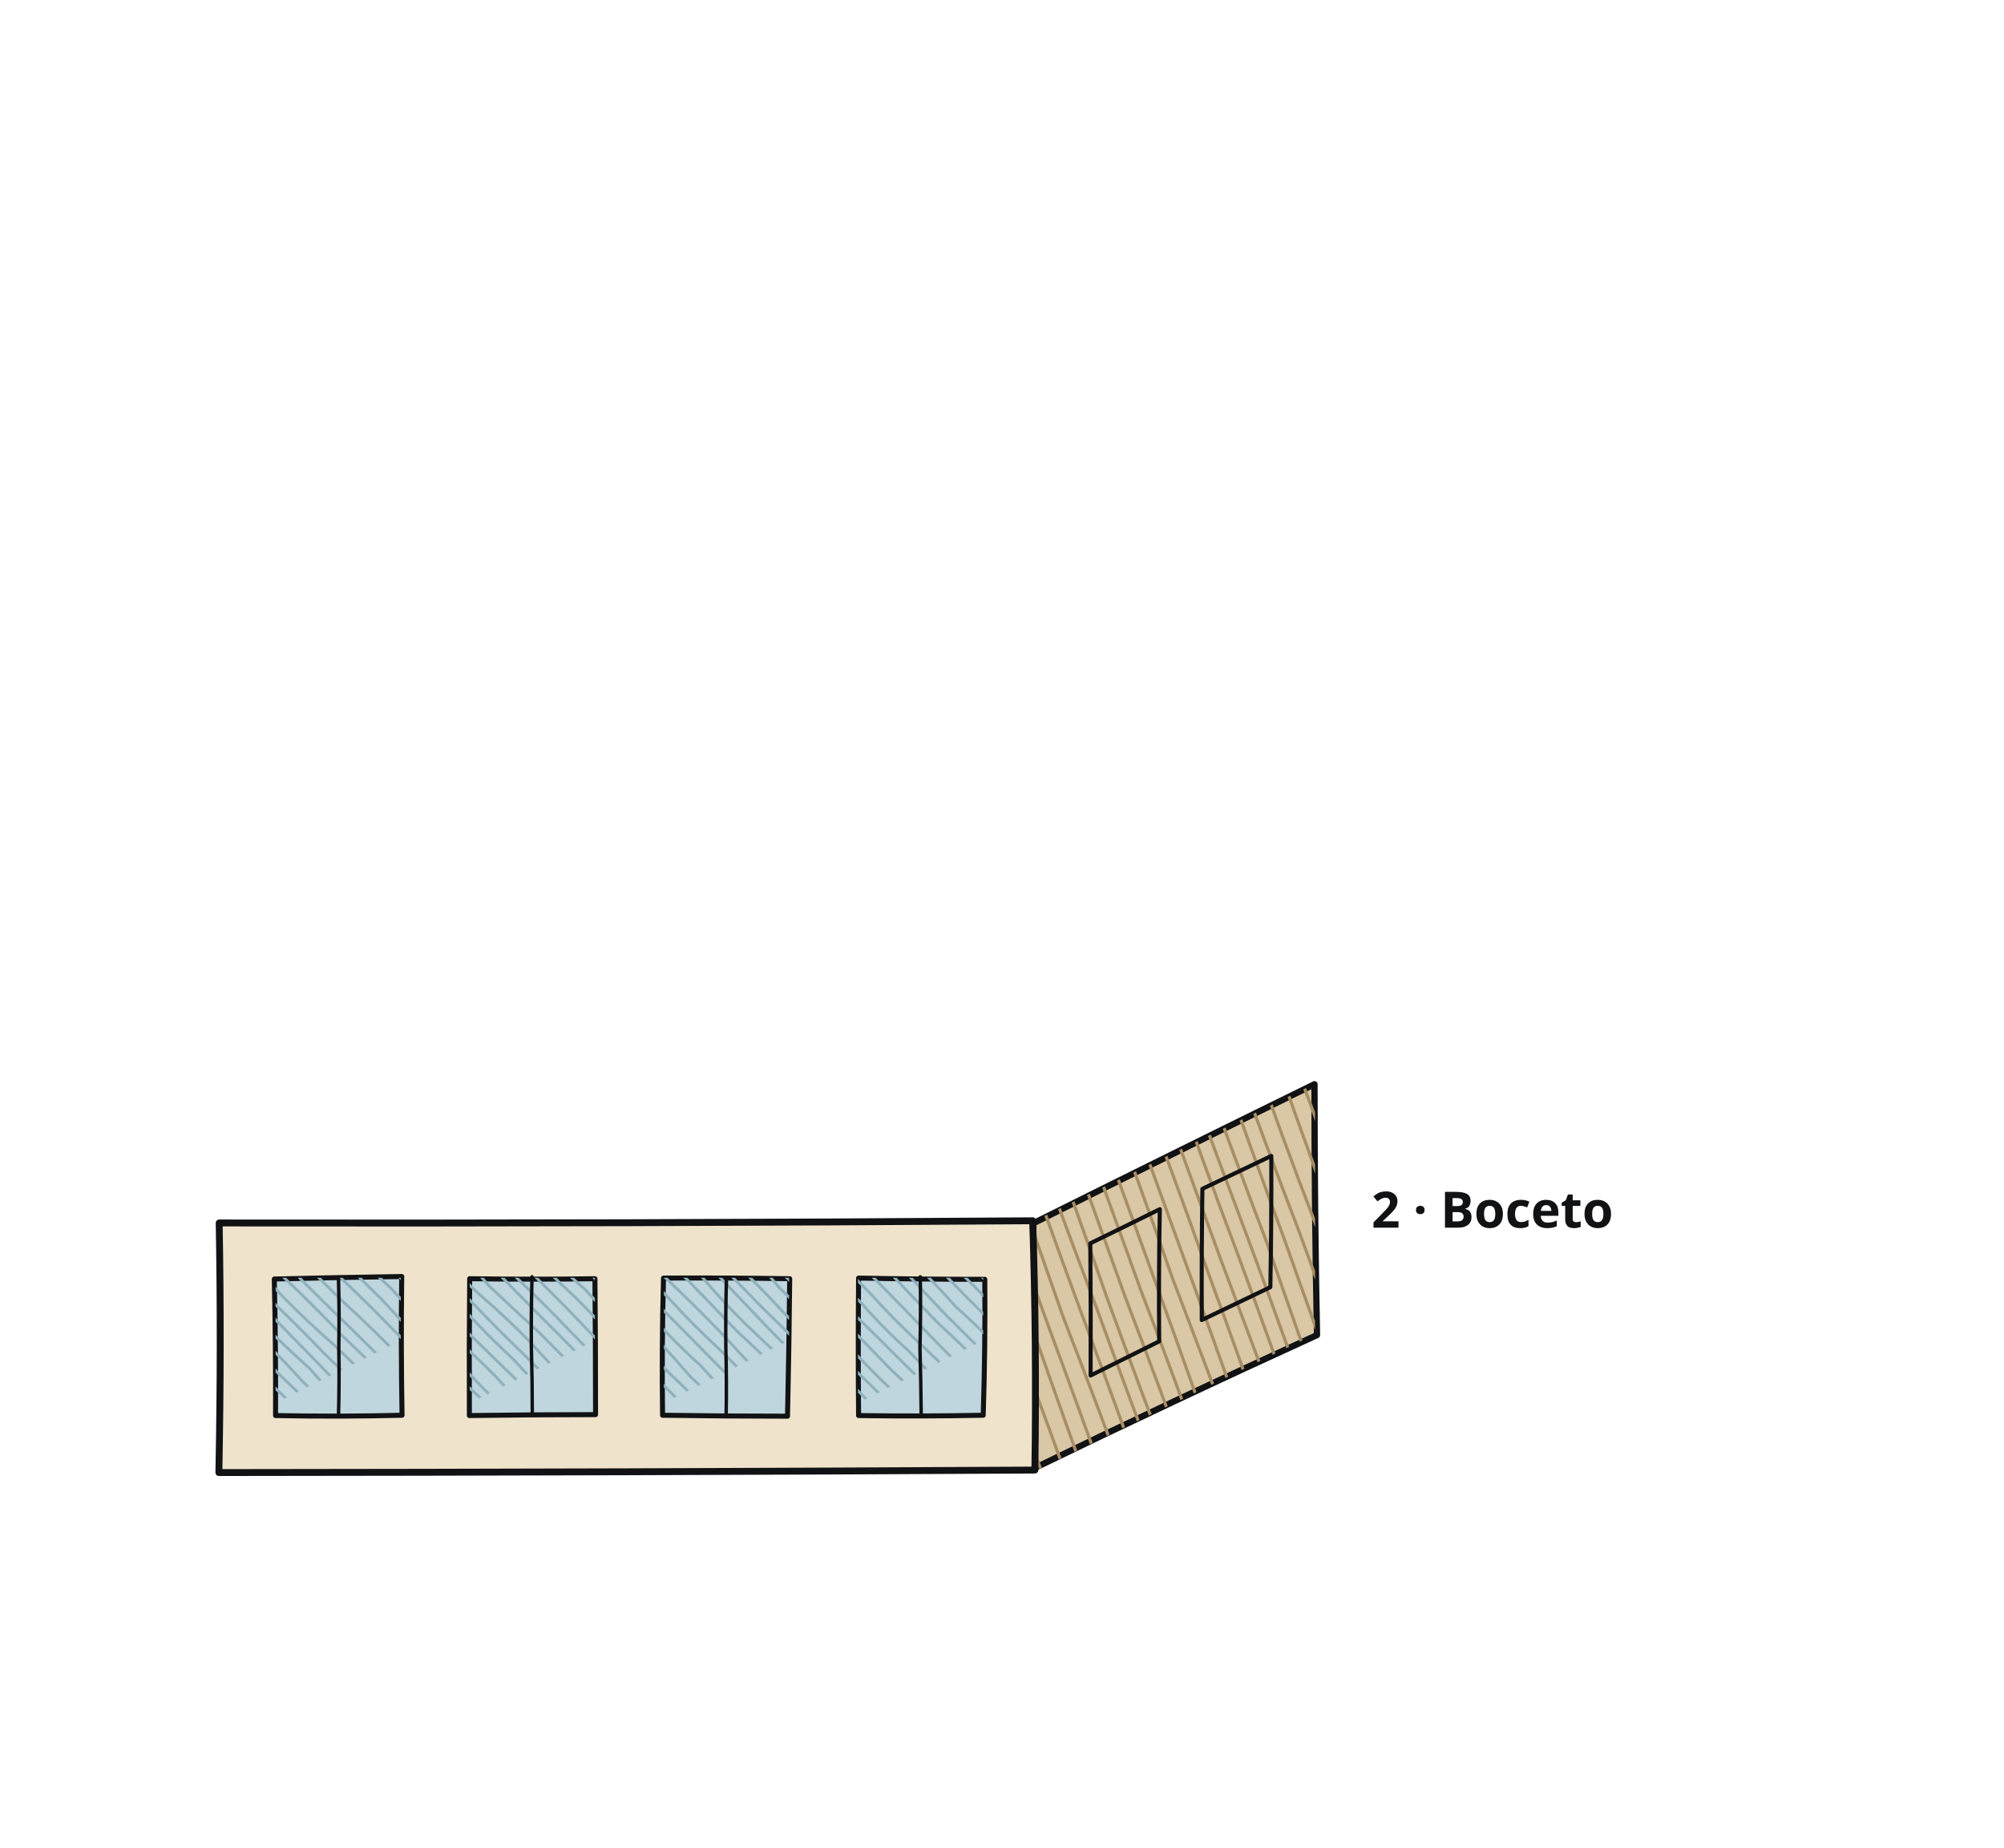
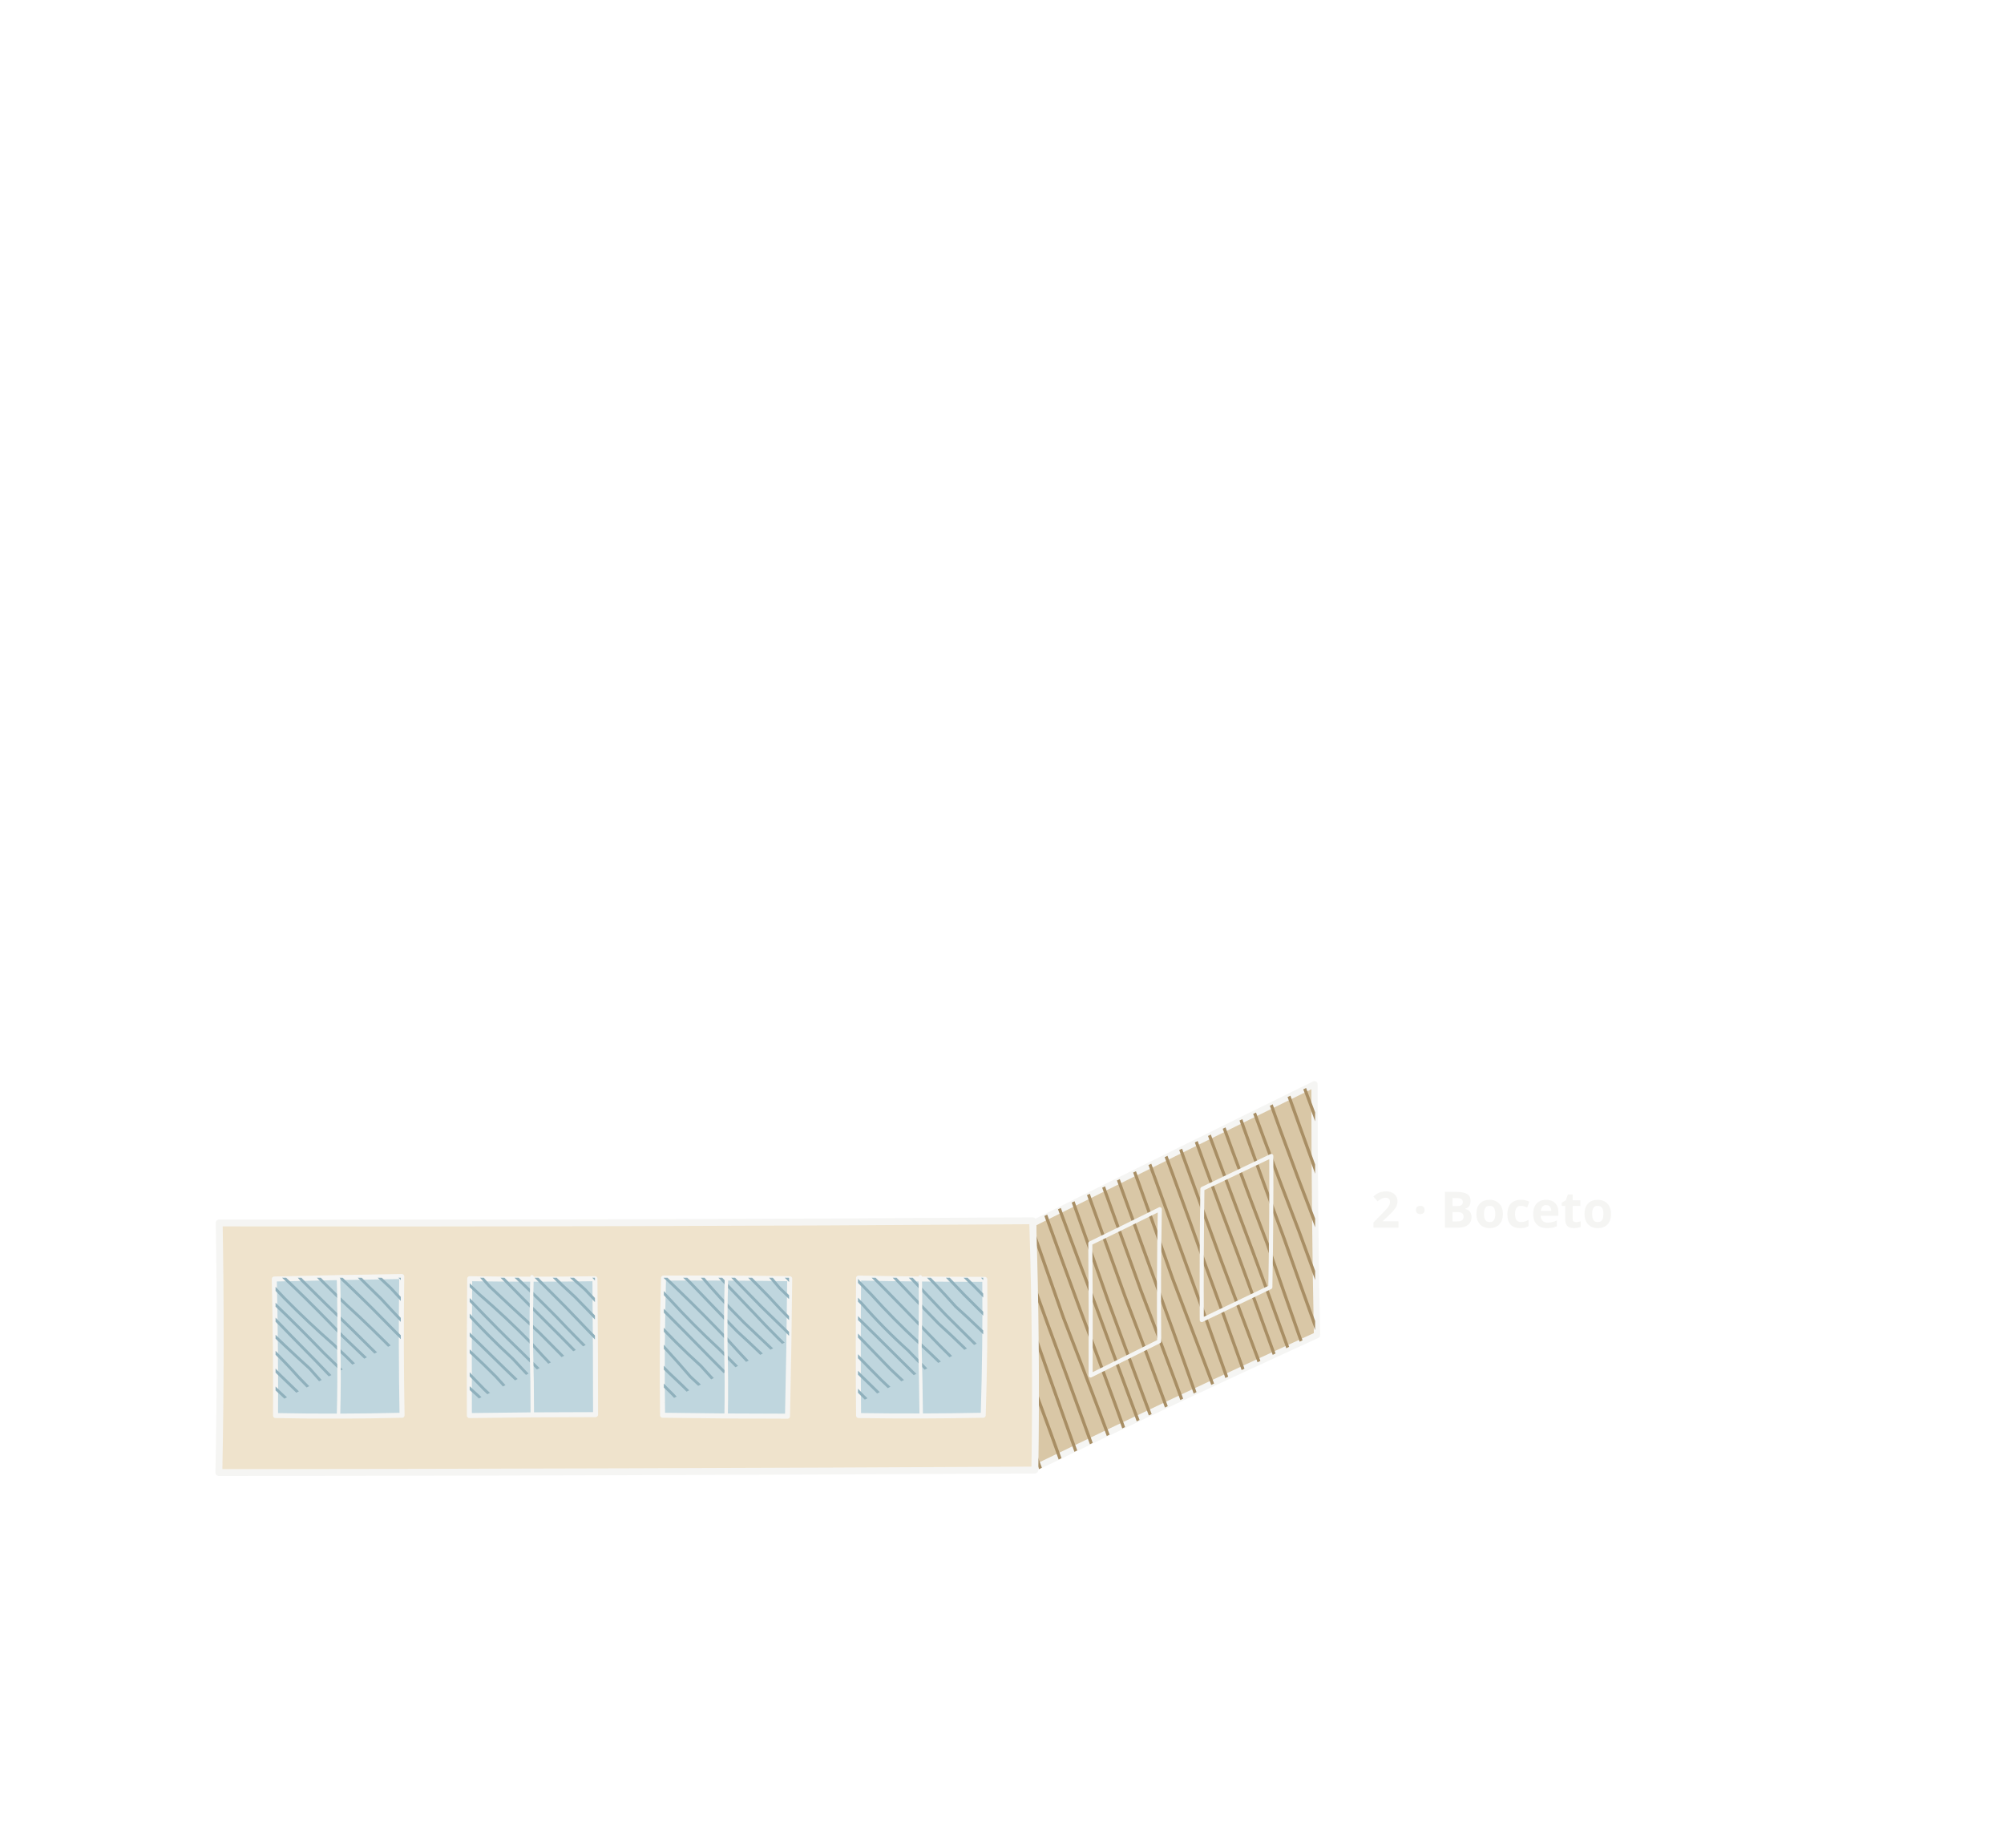
<svg xmlns="http://www.w3.org/2000/svg" width="640" height="590" viewBox="0 0 640 590">
  <defs>
    <clipPath id="a3">
      <path d="m330 470 90-44v-80l-90 44Z" />
    </clipPath>
    <clipPath id="a4">
      <path d="M88 408h40v20l-40 20Z" />
    </clipPath>
    <clipPath id="a5">
      <path d="M150 408h40v20l-40 20Z" />
    </clipPath>
    <clipPath id="a6">
      <path d="M212 408h40v20l-40 20Z" />
    </clipPath>
    <clipPath id="a7">
      <path d="M274 408h40v20l-40 20Z" />
    </clipPath>
  </defs>
-   <path fill="#D9C7A6" stroke="#111214" stroke-linecap="round" stroke-linejoin="round" stroke-width="2" d="M329.3 469.3q45.5-22.1 91.3-43-.8-39.6-.8-80.1-45.7 22.4-89.8 44.4-.2 39-.7 78.7" />
+   <path fill="#D9C7A6" stroke="#F5F5F3" stroke-linecap="round" stroke-linejoin="round" stroke-width="2" d="M329.3 469.3q45.5-22.1 91.3-43-.8-39.6-.8-80.1-45.7 22.4-89.8 44.4-.2 39-.7 78.7" />
  <g fill="none" stroke="#A88E64" stroke-linecap="round" stroke-linejoin="round" stroke-width="1" clip-path="url(#a3)">
    <path d="M451.6 244.1q10.3 30.3 21.3 59.7 11.1 30.6 22 60.3 11.5 29.9 22.4 60 11.2 30.5 22.1 60.1m-93.7-238.6q11.4 30.5 22.3 60.3l21.9 59.9q10.7 29.6 21.4 60.1 10.9 30.7 22.4 61m-93.2-239.1q10.7 29.7 21.7 60 10.8 30 21.6 60.1 10.9 30.4 22.4 60.2 10.4 30.1 21.4 61M435 250.3q11.3 30.3 22 60.1 11.4 29.8 21.9 59.8 11.4 29.6 22.2 60.1 10.3 30.4 21.4 60.5m-93.3-238.9q11.3 29.9 22 59.8 11.1 29.9 22.3 60.6 11.6 29.8 22.2 59.7 10.8 29.9 21.7 60.2m-93.2-238.5q11.4 30.2 22 60 11.1 29.6 22.3 59.9 10.9 29.8 21.8 60.1 10.9 30.7 21.8 60.5m-92.9-239q11.2 30 21.7 60.2 10.5 30.3 21.9 60.7 10.9 29.8 22.1 60 11 30.2 21.6 59.8m-92.5-238q10.5 30.4 21.8 60.3 10.4 29.8 21.1 59.6 11.2 30.7 22.6 60.7l21.9 59.8m-93.1-238.5q10.8 30.3 21.7 59.8 11.1 30 21.5 60.9 10.6 30.1 21.9 59.5 11.4 29.5 22.7 59.8m-93.6-238.1q11.4 30.5 22 60.5 11.6 30 22.6 60.1 11 29.5 21.5 59.9 10.9 29.6 21.8 59.6m-92-238.4q10.2 29.6 21.2 59.7 11.4 29.8 22.4 60.6 11 30.7 21.9 60.5 10.4 29.6 21.2 60.2m-92.5-239.2q11 29.7 21.3 60.4 11 30 22.3 60.1 10.7 29.6 21.4 59.7 11.1 30.1 21.8 60.7m-92.1-239.2q11.4 29.8 22 60.4 10.9 30.6 22.6 60.4 10.9 29.7 21.3 59.9 10.8 30.3 22.1 60.5M382 269.5q10.6 29.5 22.1 59.5 10.9 30.5 21.7 60.4 10.6 29.7 22 59.8 10.8 30.4 21.7 60.1m-92.6-238.2q10.6 29.8 21.4 59.9 10.5 30.5 21.9 60 11.2 30.8 22.5 60.6 10.7 30.2 21.1 59.9m-92.9-238.3q10.7 29.9 21.6 59.8 10.9 30.4 22.4 60.3 10.9 29.6 21.6 60.2 11.6 30.2 22.4 60.7m-92.8-238.8q11.5 29.3 22.2 59.5 10.7 30.7 21.8 60.6 10.7 30.5 21.8 60.1 10.7 29.8 21.6 60.4m-93.1-238.5q10.7 29.7 22.3 59.9 10.8 30.3 22 59.7 10.4 30.4 21.4 60.5 10.6 29.9 21.7 59.7m-92.1-238.9q11.2 30.5 21.9 60.8 11.2 30.3 22.3 59.9 11.3 30.5 21.6 60.4 11.1 29.9 21.4 60.1m-91.4-238.9q10.8 30.2 21.9 59.6 10.6 30.3 21.9 60.2 11.2 30.4 21.6 60 10.7 30 21.8 60.5m-91.9-239.4q10.8 30.1 21.4 61 10.9 30.1 21.9 60.2Q401 432 412.3 462q10.4 30.9 21.7 60.9m-92.6-238.5q10.8 30 21.7 60 11.5 30.3 22.1 60.2 11 29.9 21.4 60.2 11.6 30.2 22.3 59.6m-92.9-238q10.9 30.2 21.8 59.7 11.1 30.1 21.8 59.8 11.2 30.6 21.5 60.6 11 30.7 22.4 60.6m-92.9-239.4q10.9 30 22.2 60.7 11.1 29.5 21.7 59.9 11.5 30.1 22.5 59.6 10.5 29.9 21.9 60.4m-93.6-238.9q11.2 30.4 22.4 61 10.5 29.3 21.4 59.3 11.1 30.4 21.5 60.7 11.6 30.3 22.8 59.5M321 291.8q10.5 30.1 21.7 60.2 10.7 29.6 21.6 59.9 11.4 29.6 22.1 59.9 11 30.2 21.6 60.8M315.7 293q11.2 30.5 21.9 60.3 10.8 30.5 21.7 60.7 11.4 29.9 22 59.4 11.2 30.4 22.2 60.6m-92.9-239.2q11.4 31 22.1 61.1 10.9 30.1 21.2 59.5 11 30.1 22.5 60.4 11.3 30.5 21.7 60.5m-92.3-239.2q11.1 29.8 22.1 60 10.8 30.3 22.1 60 10.8 29.6 22.2 59.8 10.7 29.8 21.5 60.2M301.9 298q11.1 30.1 21.6 60.5 10.7 30.5 21.6 60.1 11.2 29.7 21.8 59.8 11 30 22.1 60.5m-92.5-238.7q11.2 29.6 21.8 59.9 10.8 30.6 21.3 60.6 11.8 30.4 22.6 60 10.7 30 21.3 60.6m-93-238.7q11.4 29.5 22.8 59.9 10.3 30.1 21.4 60.6 11 29.7 21.8 60.1Q367 513 378.2 543m-92.3-239.1q11.4 30.4 22 60.9 10.7 29.6 21.9 59.6 10.5 30 21.4 60.2 11 29.9 21.6 60m-93.3-238.7q11.4 29.9 22.2 60.4 11.2 29.8 22.3 60.1 11.2 29.7 22 60.2 10.8 29.6 21.7 60.1m-93.5-238q10.9 29.7 21.6 59.6 11.2 30.3 21.9 60.8 10.7 29.6 22 59.6 10.7 30.3 22.1 60.6m-92.1-238.6q10.5 29.8 21.7 59.5 10.7 29.8 21.4 60.5 11.7 29.8 22.5 59.6 10.6 30.6 21.6 60.7m-93.2-238.7q11.1 30.1 21.6 60.3 11.6 30.5 22.2 60.2 10.7 29.9 21.8 60.1 10.8 30.4 22 60.1m-92.9-239q11 30.6 21.4 60.4 10.8 30.4 22 60.1 10.7 30.3 22.2 59.9 11.2 30.5 21.7 61m-92.8-239.6q10.9 30.2 22.1 60.1 10.7 30.6 21.8 60.3 10.4 30.3 21.8 60.7 10.7 30.1 22 59.7m-92.7-238.3q11.4 29.7 22.6 59.6 10.3 29.6 21.5 60 11.1 30.4 22.5 60.1 10.3 30.7 21.5 60.9m-92.6-239.6q10.7 29.8 21.9 60.2 11.4 29.9 22.4 59.8 11.4 30.8 22.2 61.1 10.6 30.3 21.7 60M239.7 321q11.2 29.9 21.6 60.1 10.9 30.3 21.4 60 10.6 30.7 22.1 60.5 11.6 29.9 22.3 60.5M233.5 323q11.3 30.1 21.6 60.5 10.8 30.6 22.5 60.2 10.4 29.5 21.4 60.1 11.1 29.4 22.4 59.8m-92.5-238.5q11.3 29.8 21.8 59.5 11.2 30 21.5 60.6 10.5 30.2 22 60.2 11.4 30.4 22.3 60.3m-92.3-239.2q10.8 29.8 22.5 60.3 11.3 29.9 21.6 59.6 10.5 30.5 21.6 60.7 11.1 29.8 22 60.4m-92.1-238.8q10.6 30.2 21.6 59.5 11.1 29.5 22.5 60 10.9 30.4 21.8 60.5 11 30.1 21.6 60.4m-92.2-239.2q10.4 29.7 21.9 59.8 10.9 30.5 22.3 60.3 11.3 30.4 21.9 60.6 10.8 30.4 21.6 59.9" />
  </g>
-   <path fill="#EFE3CC" stroke="#111214" stroke-linecap="round" stroke-linejoin="round" stroke-width="2.2" d="M70 390.5q130 .2 259.8-.7 1.3 39.5.7 79.6-130.2.7-260.6.8.8-40.6.1-79.7" />
-   <path fill="#BFD6DE" stroke="#111214" stroke-linecap="round" stroke-linejoin="round" stroke-width="1.6" d="M87.6 408.4q20.2-.5 40.7-.8-.3 21.7.1 44.3-20 .5-40.4.1.1-21.7-.4-43.6" />
+   <path fill="#EFE3CC" stroke="#F5F5F3" stroke-linecap="round" stroke-linejoin="round" stroke-width="2.2" d="M70 390.5q130 .2 259.8-.7 1.3 39.5.7 79.6-130.2.7-260.6.8.8-40.6.1-79.7" />
+   <path fill="#BFD6DE" stroke="#F5F5F3" stroke-linecap="round" stroke-linejoin="round" stroke-width="1.6" d="M87.6 408.4q20.2-.5 40.7-.8-.3 21.7.1 44.3-20 .5-40.4.1.1-21.7-.4-43.6" />
  <g fill="none" stroke="#8FB0BC" stroke-linecap="round" stroke-linejoin="round" stroke-width=".9" clip-path="url(#a4)">
    <path d="M108 365.6q8.2 7.2 16 15.3 7.2 7.6 15.1 16.1 7.5 7.9 15.4 15.2 7.7 8.1 16 15.3m-65.6-59q8.2 7.4 15.9 15.5 8.2 7.6 15.4 15.3 8.4 8.2 16.1 16 7.9 7.4 15 15.7m-65-59.5q8.1 8.3 15.9 15.9 7.3 7.8 15.2 14.8 7.8 7.5 15.7 15.9 8 7.7 15.2 15.9m-65-59.9q7.3 8.1 15.3 15.5 8 7.6 15.9 15.5 7.7 8.2 15.2 16.5 8.1 7.4 15.7 15m-65-59.1q8.2 7.3 16 15.4 7.9 7.6 15.7 15.3 7.3 8.3 15.5 15.7 7.4 8 15 15.1M93 380.2q7.5 7.4 16.1 15.7 7.7 8 15.7 15.4 7.2 7.8 15 16.1 7.6 7.9 15.7 14.9m-65-59q7.5 8.2 15.4 15.4 8 8.5 15.8 16 7.2 7.9 14.7 15.3 7.8 8.1 16 15.6m-65.5-59.3q8 8.5 16 16.2 7.7 7.1 15.7 15 7.7 7.9 15.6 15.6 7.9 7.4 15.2 15.4m-64.9-58.6q7.8 8.1 15 15.7 7.6 7.9 15.5 15.1 8.1 7.7 15.7 15.6 7.5 8 15.4 16m-64.5-60q7.6 7.9 14.7 16.4 7.7 7.7 15.6 15.3 7.4 7.4 15.6 15.3 7.4 7.5 15.4 15.7m-64.8-60.1q7.6 8.5 15.7 16 7.9 7.6 15.5 15.6 8 7.6 15.7 15 8.2 7.5 15.8 15.6m-65.1-58.6q7.3 7.7 15.1 16 7.7 7.8 15.7 14.8 8.4 7.8 15.9 16.2 7 7.4 14.8 14.7m-64-58.8q7.3 7.7 15 15.4 7.3 7 15.1 15.1 7.9 7.6 16.1 15.9 8.3 7.8 15.7 15.9m-65.2-60q8 7.1 15.5 15 7.5 7.8 15.5 15.9 7.5 8 15.8 15.3 7.8 8.1 15.3 16m-65-59.6q8.2 8.1 16.1 15.8 8.1 7.9 15.8 14.9 7.3 8.4 15.5 16.3 8 7.7 15 15.4m-65.1-59.2q7.7 8.2 16.4 15.6 7.8 6.9 14.7 14.7 7.3 7.6 15.5 15.7 8 8.2 16.1 15.9m-65.1-59.7q8.2 7.8 16.1 15.5 7.4 8.1 15.4 15.7 8.1 7.8 15.7 15.3 7.4 7.9 15.5 15.7m-65.4-59.1q7.7 8.1 16 15.5 7.4 8.1 15.3 15.4 8 7.3 15.3 15.1 7.9 7.7 16.2 16m-66-59.7q8.2 8.6 15.4 16.5 8.1 7.4 15.9 14.8l15.9 16.3q7.4 7.2 14.8 15.1m-64.6-59.5q7.5 7.7 15.8 15.6 7.9 7.9 15.8 15 7.4 7.6 15.5 15.7 7.7 7.9 15.7 15.7m-66-59.3q8 7.7 15.7 15.5 7.7 8.3 15.8 15.8 7.6 7.2 15.4 15.3 8.4 8 16 15.4M48 425.7q7.4 7.8 15.1 16.2 7.8 7.6 15.9 15.6l15.2 15.2q7.5 8.2 15.5 15.5" />
  </g>
-   <path fill="none" stroke="#111214" stroke-linecap="round" stroke-linejoin="round" stroke-width="1.1" d="M108.1 408.3q.3 10.7.1 21.9.2 11-.1 22" />
-   <path fill="#BFD6DE" stroke="#111214" stroke-linecap="round" stroke-linejoin="round" stroke-width="1.6" d="M150 408.3q20.3.3 40 0 .2 21.7.2 43.4-20 0-40.3.3-.1-22.3.1-43.7" />
+   <path fill="none" stroke="#F5F5F3" stroke-linecap="round" stroke-linejoin="round" stroke-width="1.1" d="M108.1 408.3q.3 10.7.1 21.9.2 11-.1 22" />
+   <path fill="#BFD6DE" stroke="#F5F5F3" stroke-linecap="round" stroke-linejoin="round" stroke-width="1.6" d="M150 408.3q20.3.3 40 0 .2 21.7.2 43.4-20 0-40.3.3-.1-22.3.1-43.7" />
  <g fill="none" stroke="#8FB0BC" stroke-linecap="round" stroke-linejoin="round" stroke-width=".9" clip-path="url(#a5)">
    <path d="M169.8 366q8.1 7.9 15.8 15.6 7.4 7.5 15.4 15.4 8.1 7.6 15.9 15.1 7.6 7.4 15.1 15.5m-64.5-59.3q7.7 8.2 15.6 15.7 7.4 8 14.9 15.7 8.4 8.3 15.9 15.9 8.4 7.8 16 15.3M164.7 371q7.4 8 15 16 7.9 8 16 15.9 7.1 7.4 15 14.9 7.9 7.8 15.4 15.6m-64.7-59.2q7.4 8.3 15.4 16.3 7.1 7.5 15 15 8.3 8.3 16.3 15.8 7.7 7.9 14.8 15.5m-64.8-59.1q7.7 7.2 16.4 14.7 7.2 8.1 15.3 15.6 7.4 8.4 15.2 16.1 7.9 8.2 15.3 15.7m-65-59.6q7.9 7.7 15.2 16 8 8.2 16.4 15.6 7.3 8 15.4 15.3 8.1 7.7 15.7 15.1m-65.8-59.1 15.7 15.3q7.5 8.3 15.7 15.7 8 8.1 15.3 16.1 8.1 7.8 16.1 15m-66.1-58.7q8.6 7.7 16.3 15.2 7.2 7.5 15.3 15.5 7.4 7.8 15.5 16 8.3 7.7 15.8 15.2m-65.2-59.6q7.4 7.8 15 16 8.4 7.9 16.1 15.7 7.2 7.6 15.1 15.3 7.4 8.2 15.5 15.9m-64-60.1q7.3 7.8 15.3 15.5 7.8 8 15.3 15.5 7.7 7.6 15.7 16.1 7.7 8.1 15.2 15.9m-65-60.1q8.2 7.7 15.5 16.2 7.6 7.2 15.8 14.7 7.7 7.7 15.8 16 7.8 7.2 15.3 15.3m-65.5-58.8q7.3 7.9 15.5 15.5 8.5 7.3 16.1 15.1 7.6 8.5 15.7 16.4 7.1 6.9 15 14.7m-64.8-58.9q8 7.6 15.6 15.2 7.7 8.1 15.9 16 7.9 7.9 15.5 15.3 7.6 7.5 14.9 15.2m-64.2-59.6q7.4 7.4 15.7 15.8 7.1 7.8 15.1 15.2 7.3 7.9 15.2 15.9 7.5 8.1 15.9 16m-64.9-60.2q7.6 7.8 15.2 15.9 7.6 7.2 15.9 15.4 8.4 8 15.9 15.9 8.1 7.6 15.4 15.1m-65.8-58.7q8.1 7.3 15.4 15.2 8.6 7.3 16.5 15.3 7.3 8 14.7 16.4 7.5 7.6 15.6 15.3m-65.3-59.2q8.2 7.5 15.6 15.2 7.5 8 15.7 16.4 7.9 7.5 16 14.8 7.8 8.2 15.1 15.7M121.6 415q7.3 7.1 15.1 15 7.5 8.2 15.9 15.6 7.8 7.6 15.5 16.1 8.2 7.2 15.6 15.1m-65.6-59q7.7 7.7 16.1 15.2 7.9 8.2 15 16 7.5 7.6 15.2 15.2 7.7 8.4 16.3 15.7m-65.5-59.5q7.6 8.5 15.5 16 7.8 7.7 15.2 15.5 8.3 8.2 16.4 15.5 7.7 7.9 14.8 15.5m-64.6-59q7.6 7.5 15.5 15.1 8 7.3 15.7 15.5 7.9 7.7 15.2 16.1 7.9 7.5 15.4 15.2m-65.4-59.4q8.2 8.2 15.6 16 7.5 7.5 16 15.1 8.3 8.1 15.7 16.1 7.9 8 15.2 15.2" />
  </g>
-   <path fill="none" stroke="#111214" stroke-linecap="round" stroke-linejoin="round" stroke-width="1.1" d="M169.9 407.7q-.3 11.5-.2 22.6.3 10.9.3 21.6" />
-   <path fill="#BFD6DE" stroke="#111214" stroke-linecap="round" stroke-linejoin="round" stroke-width="1.6" d="M211.9 408.1q20.4-.1 40.3.2-.2 21.6-.7 43.9-19.7 0-39.9-.3-.3-21.6.3-43.8" />
+   <path fill="none" stroke="#F5F5F3" stroke-linecap="round" stroke-linejoin="round" stroke-width="1.1" d="M169.9 407.7q-.3 11.5-.2 22.6.3 10.9.3 21.6" />
+   <path fill="#BFD6DE" stroke="#F5F5F3" stroke-linecap="round" stroke-linejoin="round" stroke-width="1.6" d="M211.9 408.1q20.4-.1 40.3.2-.2 21.6-.7 43.9-19.7 0-39.9-.3-.3-21.6.3-43.8" />
  <g fill="none" stroke="#8FB0BC" stroke-linecap="round" stroke-linejoin="round" stroke-width=".9" clip-path="url(#a6)">
    <path d="M232.2 366.1q7.5 7.4 15.7 15.7 7.7 7.4 15 15.3 7.7 7.6 16.3 15.4 7.7 8.1 14.8 15.6m-65.3-58.8q8.2 7.8 15.9 15.4 7.8 8.1 15.3 15.5 7.5 7.9 15.9 15.5 7.7 7.3 15.8 15.4m-66.2-59.3q8.1 7.8 15.9 15.4 8 7.7 15.6 15.9 7.6 8.1 14.9 16.1 7.4 7.5 15.8 15.5m-64.2-60.5q7.2 7.8 15.3 16.3 7.4 7.1 15.8 14.8 7.5 8.1 15.5 15.8 8.2 7.8 15.4 16.1m-65.2-60q7.9 7.9 16 15.4 7.6 8.4 15.6 15.9 7.4 7.8 15.7 15.3 7.7 8.1 15 16.1m-64.2-59.7q7.4 7 15.8 14.6 7.8 7.9 14.9 16.5 8 7.6 15.4 15 7.7 7.6 15.8 15.5m-65.8-58.6 15.7 15.5q8.1 7.8 15.4 15.3 7.4 8.2 15.7 15.7 7.4 7.6 15.5 15m-64.8-59.2q7.6 8.3 16.1 16 7.1 7.6 15 15.6 7.9 7.6 15.7 15.5 7.4 7.1 15.5 15.1M209.4 388q8.2 7.3 16.2 15.3 7.9 8.4 15.2 16 7.5 8.1 15.8 15.7 7.4 7.5 14.9 15.7m-64.9-60.2q8.6 7.6 16.2 15.6 7 8.4 14.9 16.3 7.4 7 15.7 14.9 7.3 7.7 15.6 15.6m-65.2-59.1q8.3 8 16.1 15.2 8.2 8.5 15.5 16.1 7.7 7 15.5 14.9 8.2 8.2 15.6 15.8m-65.7-59.2q7.8 7.7 15.9 15.4 8 7.7 15.5 15.6 7.1 7.9 15.2 16.1 7.8 7.8 15.9 15.4m-64.8-59.8q8 7.7 15.4 15.6 7.3 8 15.6 15.7 7.8 7.6 15.3 15.7 8.2 8.3 15.9 15.8m-65.9-59.9q8.5 7.3 16.2 15.3 8.3 8.3 15.7 15.9 7.8 7.8 15.6 15.8 7.9 8.3 15.3 15.9m-64.4-59.8q7.9 7.4 15 15.2 7.4 8.2 15.6 15.6 7.4 8.3 15.2 16 8.3 7.5 15.9 15.3m-65.3-59.8 16 15.6q7.6 7.9 14.9 16.4 8.2 7.5 15.8 15.5 8.2 7.5 15.9 15.3m-65.8-59q7.7 7.8 15.6 14.8 7.5 8.4 15.8 16.1 7.7 7.5 15.2 15.1 8.1 8.4 16 16.1M183.8 414q7.9 7.9 15.4 15.8 7.9 7.7 15.6 15.4 7.3 7.9 15.4 16.1 7.4 7.6 15.1 14.9m-64.4-59q7.5 7.8 15.3 15.1 7.4 8 15.2 15.6 7.5 8.1 15.8 16.2 8.3 7.4 15.5 15.3m-64.9-59.3q7.5 7.6 15.2 16.1 8.1 7.5 15.8 15.4l15.1 15.7q7.8 7.9 15.9 14.9m-64.9-59.3q7.5 7.4 15.5 15.5 7.4 7.8 15.3 15.5 8.2 7.6 16.5 15.4 7.7 7.5 14.6 15.3m-65-58.6q8.2 7.7 15.7 15.7 8 8 15.1 15.2 8.1 8 16.5 15.2 8.1 8 15.3 15.5" />
  </g>
-   <path fill="none" stroke="#111214" stroke-linecap="round" stroke-linejoin="round" stroke-width="1.1" d="M232 408.2q-.3 10.7-.2 21.9.3 11.1.1 22.1" />
-   <path fill="#BFD6DE" stroke="#111214" stroke-linecap="round" stroke-linejoin="round" stroke-width="1.6" d="M274.2 408.1q20.3.4 40.3.4.2 21.4-.5 43.4-19.9.4-39.8.1-.2-21.9 0-43.9" />
+   <path fill="none" stroke="#F5F5F3" stroke-linecap="round" stroke-linejoin="round" stroke-width="1.1" d="M232 408.2q-.3 10.7-.2 21.9.3 11.1.1 22.1" />
+   <path fill="#BFD6DE" stroke="#F5F5F3" stroke-linecap="round" stroke-linejoin="round" stroke-width="1.6" d="M274.2 408.1q20.3.4 40.3.4.2 21.4-.5 43.4-19.9.4-39.8.1-.2-21.9 0-43.9" />
  <g fill="none" stroke="#8FB0BC" stroke-linecap="round" stroke-linejoin="round" stroke-width=".9" clip-path="url(#a7)">
    <path d="M294.2 365.8q7.3 7.8 15.5 15.4l15.1 15.7q8 7.9 15.4 15.4 7.5 8.1 15.7 16.1m-64.6-59.9q7.9 7.5 15.9 15.7 7.4 8 14.9 15.8 7.8 7.8 16.1 15.4 7.3 7.9 14.7 15.6m-64.4-59.6q7.2 7.6 15.3 15.9 7.7 8 15.3 15 7.5 8.4 15.9 16.3 8.1 7.5 15.3 14.9m-64.5-58.9q8.1 7.6 15.4 15.2 8.3 7.5 15.8 16 8 7.7 15.6 14.7 8 7.7 15.4 16m-65.2-59.1q7.5 7.1 15.8 15 8.2 7.8 15.7 16 7.8 7.1 15.2 14.9 7.8 7.7 15.3 15.7m-65-58.6q8.3 7.5 15.7 15.4 7.8 7.1 15.6 14.9 7.7 7.8 15.3 16.2 7.8 7.9 15.5 15.6m-64.6-60.3q8.1 7.7 15.2 15.5 7.8 7.7 15.4 15.7 8 7.9 15.4 15.4 8 8.4 15.8 16.5m-65.3-59.4q8 7.8 16.3 15.5 8 7.8 15.1 15.8 7.8 7 15.3 14.8 7.9 8.3 15.9 15.7m-64.7-59.5q7.6 7.7 15.2 15.6 7.7 8.2 15.2 16.1 8.3 8.2 15.7 15.6 8.2 7.3 15.4 15.4m-64.7-60.1q7.8 7.9 15.7 15.6 7.8 8.3 15.6 16.3 8.2 7.4 15.6 15.3 7.7 7.7 15.4 15.1m-65.5-58.4q7.8 7.3 15.3 14.9 8.1 8.2 15.5 15.9 7.9 8.3 16.2 15.9 8 7.7 15 14.8m-65-58.5q8.2 7.6 16 15.7 7.1 7.9 14.8 15 8.3 7.6 15.9 15.6 8.2 7.3 16 15.4m-65.7-59.1q8.3 8.2 15.9 15.9 6.9 7.9 14.8 15 8.2 8.5 15.5 16.1 7.9 7.3 16.4 15.5m-65-59.9q7.2 8.2 15 15.9 8.5 8.3 16.1 15.9l15.1 14.9q7.9 7.7 15.6 16.2m-65-59.2q7.7 7.1 15.8 15.2 7.5 7.7 14.8 15.3 8.7 8.2 16.4 15.5 7.7 7.6 14.9 16M250.1 409q8.1 8 16.1 15.8 7.6 8.2 15.2 15.8 8.1 7.6 15.7 15.8 7.2 7.7 15.1 15.7m-64.4-60.2q7.9 7.4 15.3 15.6 7.5 7.6 16 15.8 8.1 8 15.4 15.9 7.2 7.7 15.2 15.1M245 414.8q8 8.2 15.6 16.1 7.5 7.1 15.3 15.1 8.2 7.8 15.9 15.9 7.9 7.5 15.6 14.7m-65.8-58.2q8 7.3 15.2 14.8 7.7 8.1 15.9 15.7 7.9 8.2 15.7 15.8 8.3 7.7 15.9 15.6m-65-59.9q8.1 8.1 15.4 16.3l15.3 14.9q7.5 7.9 15.7 15.6 7.3 8.3 15.6 15.9m-65.1-59.2q8 7.9 15.8 15.5 7.5 7.9 15 15.3 7.2 7.8 15.4 15.5 8 7.8 16.2 15.7M233.4 427q7.9 7.3 15.5 14.9 7.5 7.6 15.6 15.6 8.1 7.8 15.6 16.1 8 8 15.1 15.6" />
  </g>
-   <path fill="none" stroke="#111214" stroke-linecap="round" stroke-linejoin="round" stroke-width="1.1" d="M293.9 407.7q.2 11.3-.1 22.5.3 11.1.4 21.8" />
-   <path fill="none" stroke="#111214" stroke-linecap="round" stroke-linejoin="round" stroke-width="1.3" d="M348.2 397q10.9-5.3 22.2-10.9-.4 21.5-.2 42.2-11 5.5-21.9 10.9.1-20.9-.1-42.2m35.8-17.4 22-10.5q.1 20.5-.3 41.9-10.9 5.2-21.9 10.5-.1-21.3.2-41.9" />
-   <text x="438" y="392" fill="#111214" font-family="Geist, sans-serif" font-size="16" font-weight="600">2 · Boceto</text>
+   <path fill="none" stroke="#F5F5F3" stroke-linecap="round" stroke-linejoin="round" stroke-width="1.1" d="M293.9 407.7q.2 11.3-.1 22.5.3 11.1.4 21.8" />
+   <path fill="none" stroke="#F5F5F3" stroke-linecap="round" stroke-linejoin="round" stroke-width="1.3" d="M348.2 397q10.9-5.3 22.2-10.9-.4 21.5-.2 42.2-11 5.5-21.9 10.9.1-20.9-.1-42.2m35.8-17.4 22-10.5q.1 20.5-.3 41.9-10.9 5.2-21.9 10.5-.1-21.3.2-41.9" />
+   <text x="438" y="392" fill="#F5F5F3" font-family="Geist, sans-serif" font-size="16" font-weight="600">2 · Boceto</text>
</svg>
